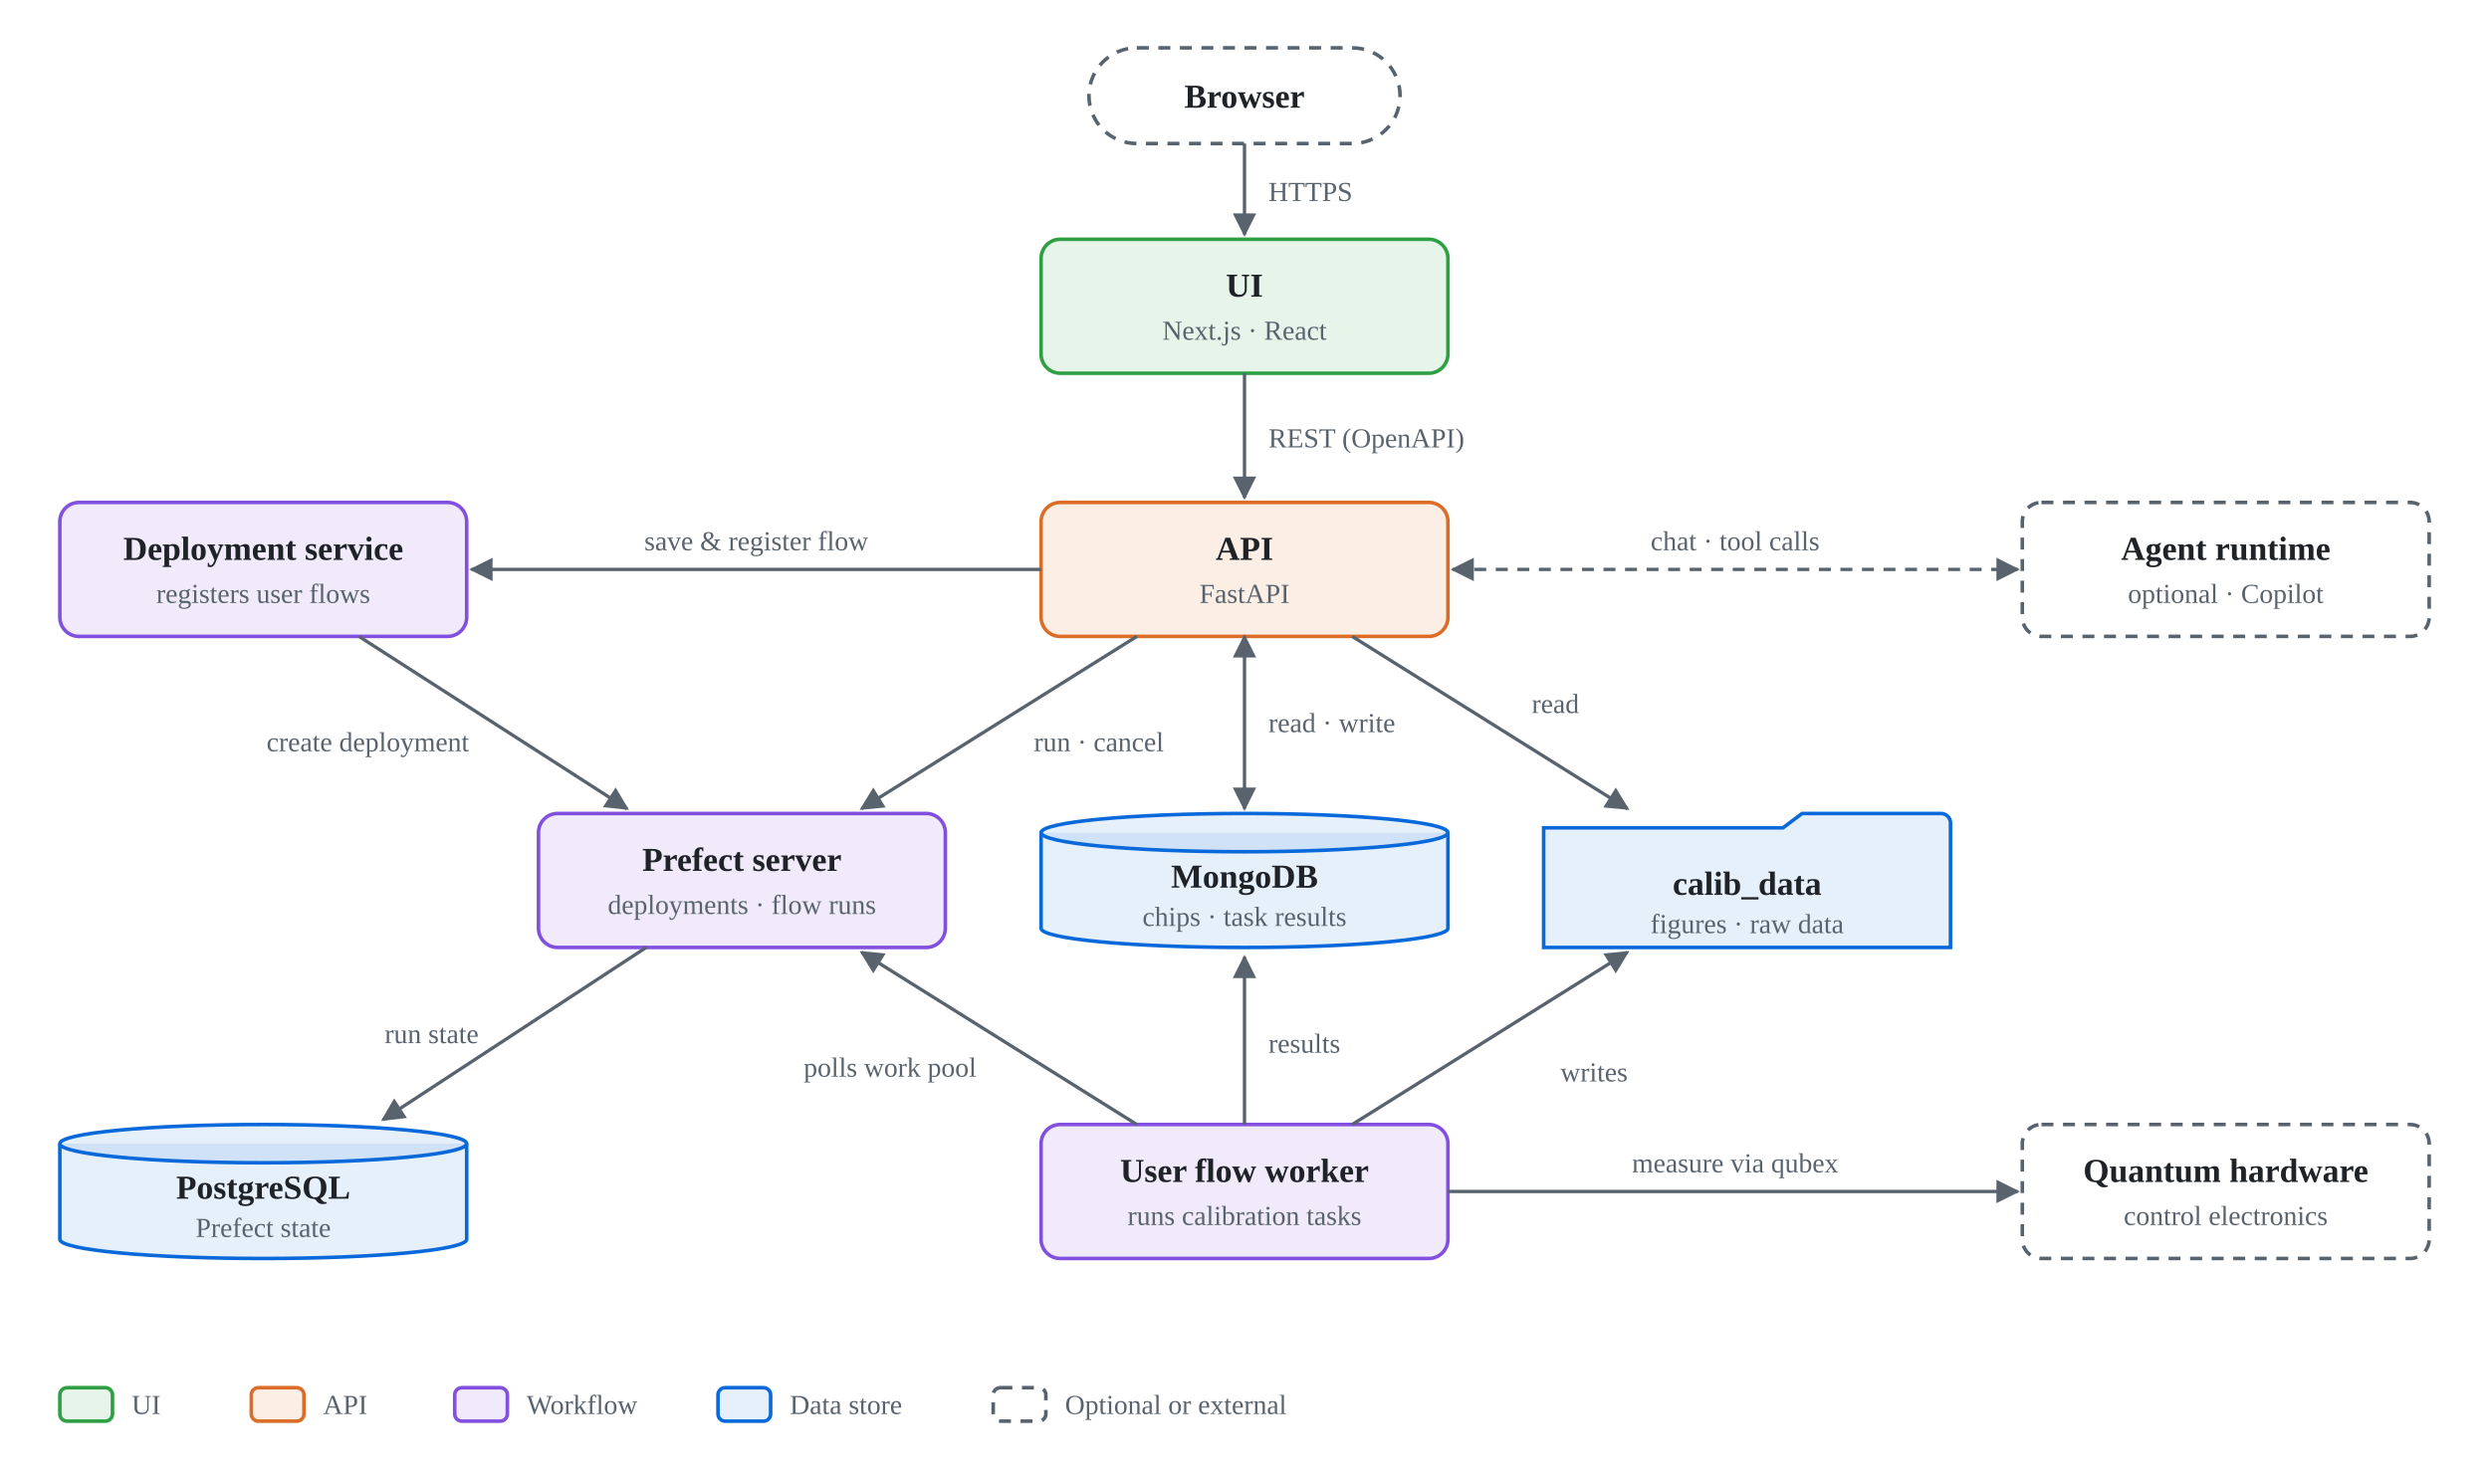
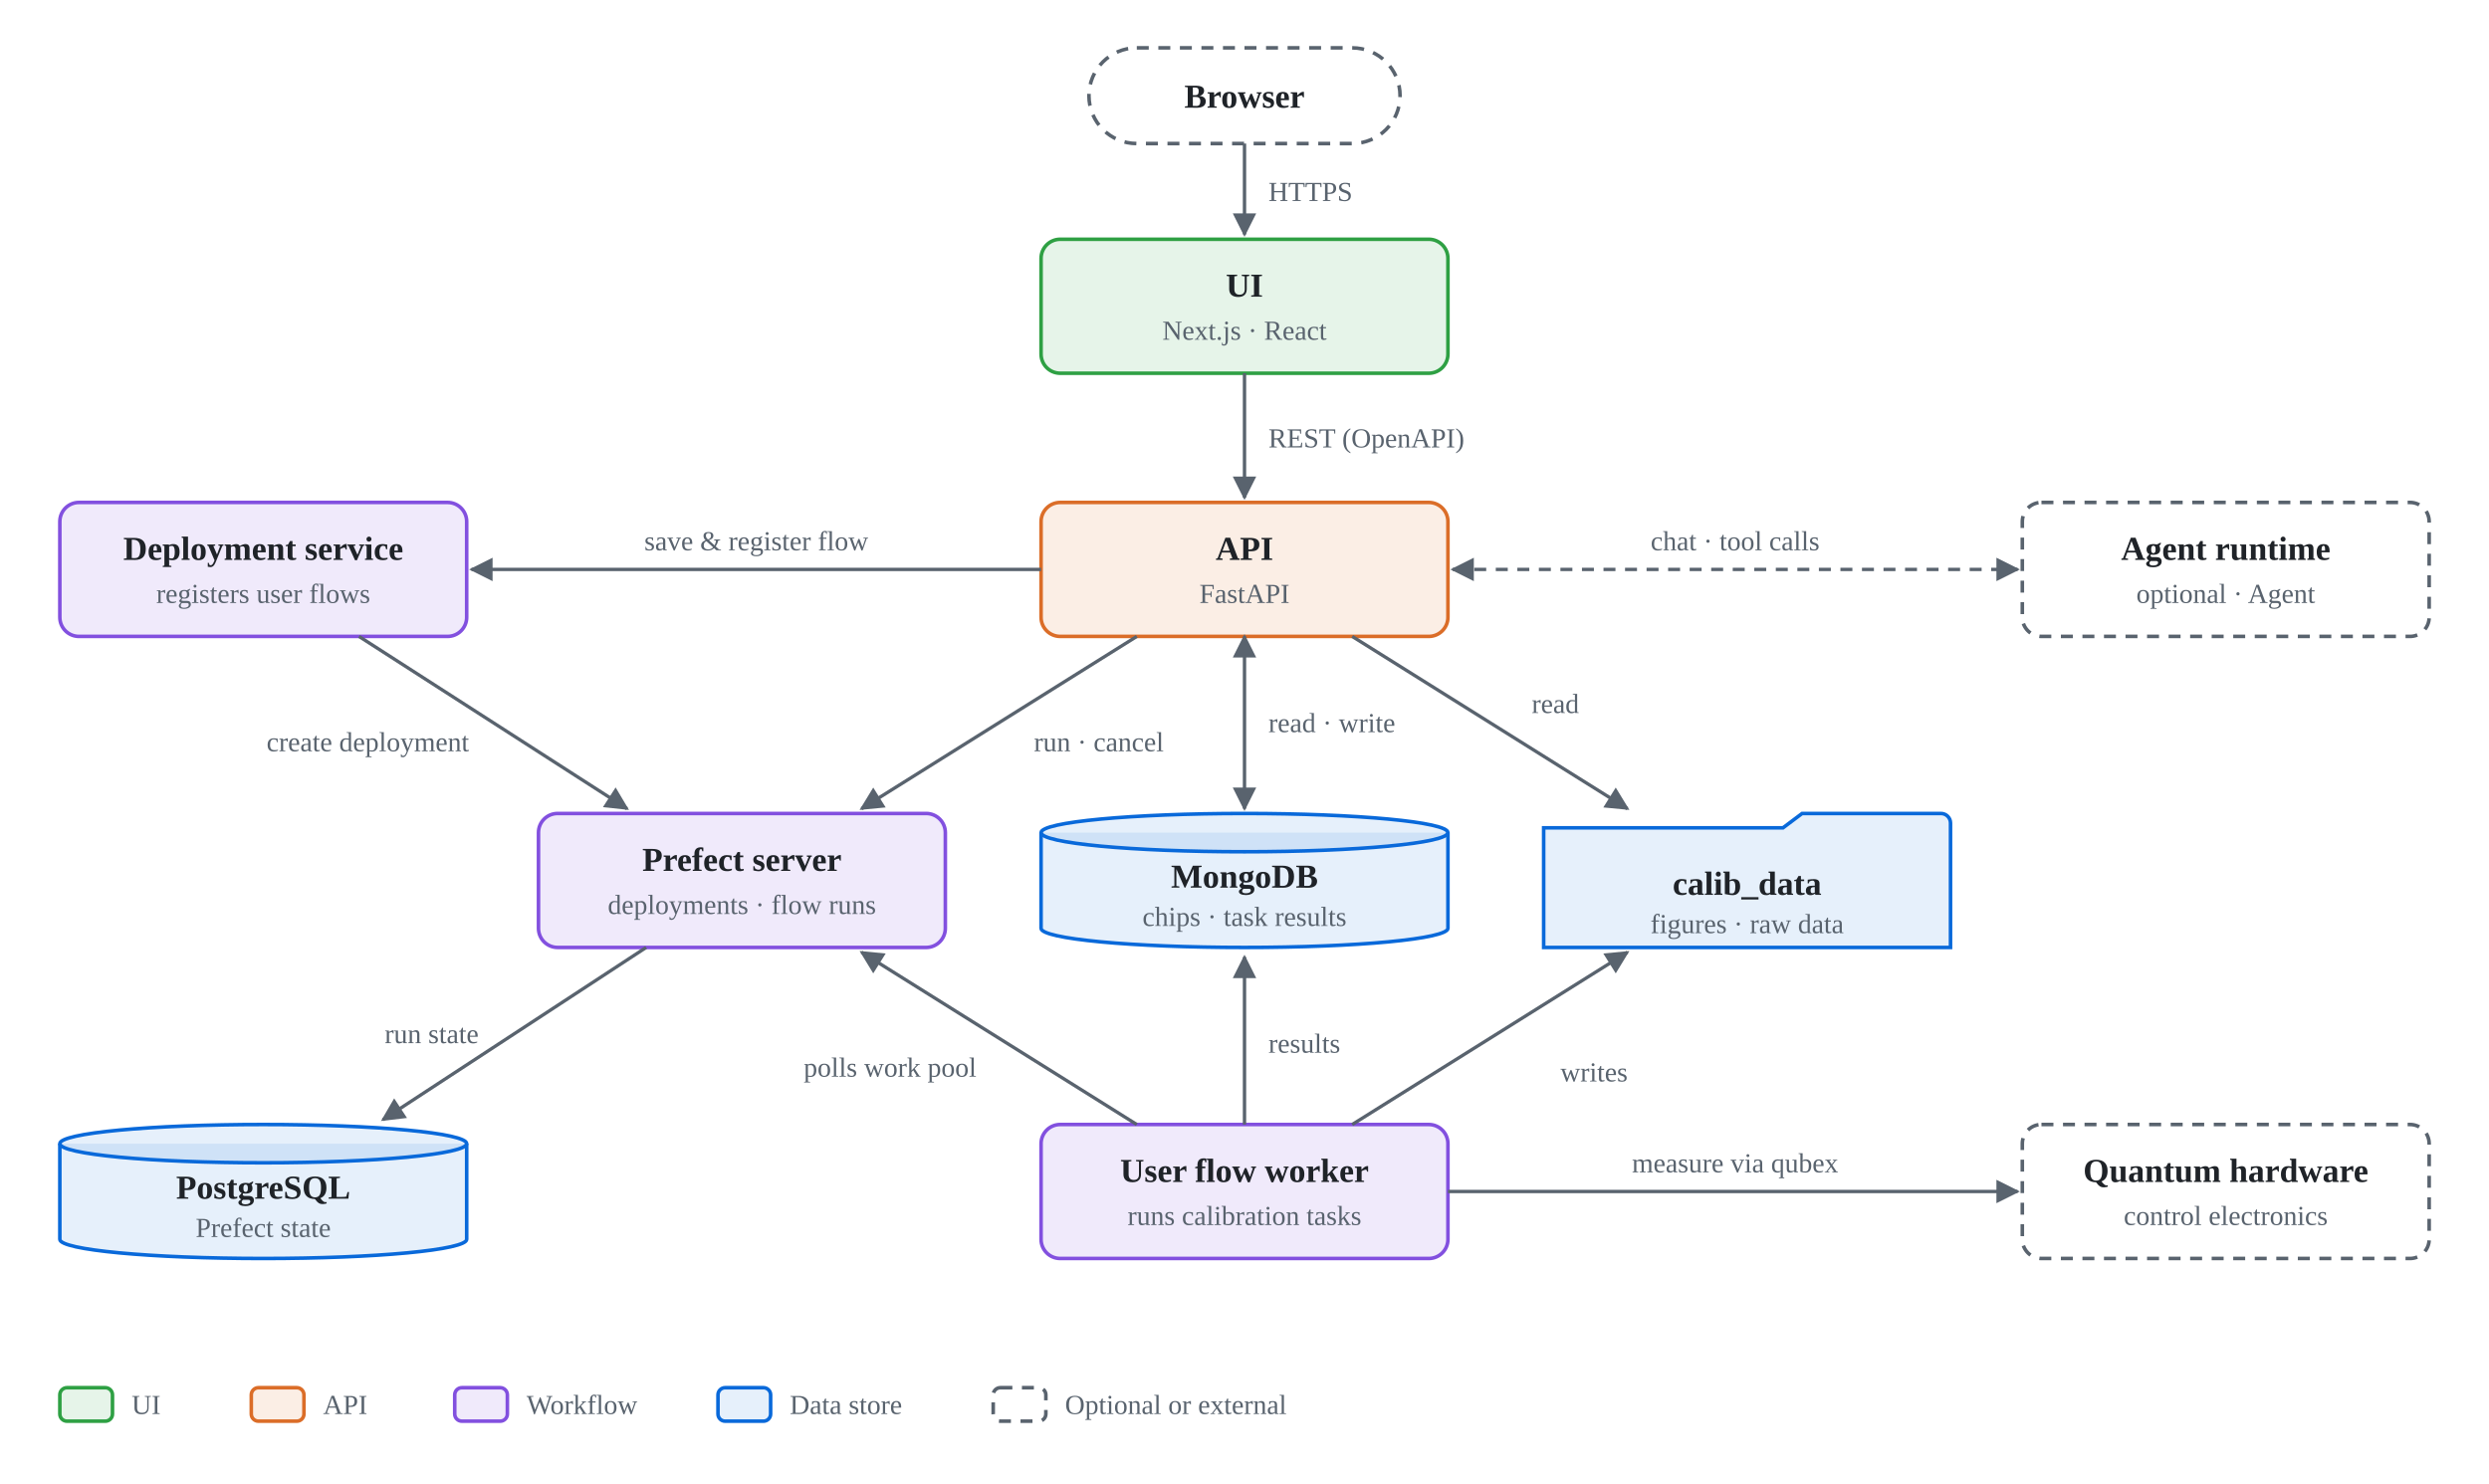
<svg xmlns="http://www.w3.org/2000/svg" viewBox="0 0 1040 620" role="img" aria-label="QDash runs as containers: the browser talks to the UI, the UI calls the API, the API registers flows through the deployment service and starts runs on the Prefect server, and the user flow worker picks up runs from Prefect and writes results to MongoDB and calib_data.">
  <style>
    .qd-root { font-family: var(--vp-font-family-base, -apple-system, "Segoe UI", Roboto, sans-serif); }
    .qd-title { fill: var(--vp-c-text-1, #1f2328); font-size: 14px; font-weight: 600; text-anchor: middle; }
    .qd-sub { fill: var(--vp-c-text-2, #59636e); font-size: 11.5px; text-anchor: middle; }
    .qd-label { fill: var(--vp-c-text-2, #59636e); font-size: 11.5px; }
    .qd-edge { stroke: var(--vp-c-text-2, #59636e); stroke-width: 1.4; fill: none; }
    .qd-head { fill: var(--vp-c-text-2, #59636e); }
    .qd-dash { stroke-dasharray: 5 4; }
    .qd-ui { fill: rgba(46, 160, 67, 0.12); stroke: #2ea043; stroke-width: 1.5; }
    .qd-api { fill: rgba(219, 109, 40, 0.12); stroke: #db6d28; stroke-width: 1.5; }
    .qd-wf { fill: rgba(130, 80, 223, 0.12); stroke: #8250df; stroke-width: 1.5; }
    .qd-data { fill: rgba(9, 105, 218, 0.10); stroke: #0969da; stroke-width: 1.5; }
    .qd-ext { fill: none; stroke: var(--vp-c-text-2, #59636e); stroke-width: 1.5; stroke-dasharray: 5 4; }
  </style>
  <defs>
    <marker id="qd-arch-arrow" viewBox="0 0 10 10" refX="9" refY="5" markerWidth="7" markerHeight="7" orient="auto-start-reverse">
      <path d="M0,0 L10,5 L0,10 z" class="qd-head" />
    </marker>
  </defs>
  <g class="qd-root">
    <rect x="455" y="20" width="130" height="40" rx="20" class="qd-ext" />
    <text x="520" y="45" class="qd-title">Browser</text>
    <rect x="435" y="100" width="170" height="56" rx="8" class="qd-ui" />
    <text x="520" y="124" class="qd-title">UI</text>
    <text x="520" y="142" class="qd-sub">Next.js · React</text>
    <rect x="25" y="210" width="170" height="56" rx="8" class="qd-wf" />
    <text x="110" y="234" class="qd-title">Deployment service</text>
    <text x="110" y="252" class="qd-sub">registers user flows</text>
    <rect x="435" y="210" width="170" height="56" rx="8" class="qd-api" />
    <text x="520" y="234" class="qd-title">API</text>
    <text x="520" y="252" class="qd-sub">FastAPI</text>
    <rect x="845" y="210" width="170" height="56" rx="8" class="qd-ext" />
    <text x="930" y="234" class="qd-title">Agent runtime</text>
-     <text x="930" y="252" class="qd-sub">optional · Copilot</text>
+     <text x="930" y="252" class="qd-sub">optional · Agent</text>
    <rect x="225" y="340" width="170" height="56" rx="8" class="qd-wf" />
    <text x="310" y="364" class="qd-title">Prefect server</text>
    <text x="310" y="382" class="qd-sub">deployments · flow runs</text>
    <path d="M435,348 v40 a85,8 0 0,0 170,0 v-40" class="qd-data" />
    <ellipse cx="520" cy="348" rx="85" ry="8" class="qd-data" />
    <text x="520" y="371" class="qd-title">MongoDB</text>
    <text x="520" y="387" class="qd-sub">chips · task results</text>
    <path d="M645,346 h100 l8,-6 h58 a4,4 0 0,1 4,4 v52 h-170 z" class="qd-data" />
    <text x="730" y="374" class="qd-title">calib_data</text>
    <text x="730" y="390" class="qd-sub">figures · raw data</text>
    <path d="M25,478 v40 a85,8 0 0,0 170,0 v-40" class="qd-data" />
    <ellipse cx="110" cy="478" rx="85" ry="8" class="qd-data" />
    <text x="110" y="501" class="qd-title">PostgreSQL</text>
    <text x="110" y="517" class="qd-sub">Prefect state</text>
    <rect x="435" y="470" width="170" height="56" rx="8" class="qd-wf" />
    <text x="520" y="494" class="qd-title">User flow worker</text>
    <text x="520" y="512" class="qd-sub">runs calibration tasks</text>
    <rect x="845" y="470" width="170" height="56" rx="8" class="qd-ext" />
    <text x="930" y="494" class="qd-title">Quantum hardware</text>
    <text x="930" y="512" class="qd-sub">control electronics</text>
    <line x1="520" y1="60" x2="520" y2="98" class="qd-edge" marker-end="url(#qd-arch-arrow)" />
    <text x="530" y="84" class="qd-label">HTTPS</text>
    <line x1="520" y1="156" x2="520" y2="208" class="qd-edge" marker-end="url(#qd-arch-arrow)" />
    <text x="530" y="187" class="qd-label">REST (OpenAPI)</text>
    <line x1="435" y1="238" x2="197" y2="238" class="qd-edge" marker-end="url(#qd-arch-arrow)" />
    <text x="316" y="230" class="qd-label" text-anchor="middle">save &amp; register flow</text>
    <line x1="607" y1="238" x2="843" y2="238" class="qd-edge qd-dash" marker-start="url(#qd-arch-arrow)" marker-end="url(#qd-arch-arrow)" />
    <text x="725" y="230" class="qd-label" text-anchor="middle">chat · tool calls</text>
    <line x1="150" y1="266" x2="262" y2="338" class="qd-edge" marker-end="url(#qd-arch-arrow)" />
    <text x="196" y="314" class="qd-label" text-anchor="end">create deployment</text>
    <line x1="475" y1="266" x2="360" y2="338" class="qd-edge" marker-end="url(#qd-arch-arrow)" />
    <text x="432" y="314" class="qd-label">run · cancel</text>
    <line x1="520" y1="266" x2="520" y2="338" class="qd-edge" marker-start="url(#qd-arch-arrow)" marker-end="url(#qd-arch-arrow)" />
    <text x="530" y="306" class="qd-label">read · write</text>
    <line x1="565" y1="266" x2="680" y2="338" class="qd-edge" marker-end="url(#qd-arch-arrow)" />
    <text x="640" y="298" class="qd-label">read</text>
    <line x1="270" y1="396" x2="160" y2="468" class="qd-edge" marker-end="url(#qd-arch-arrow)" />
    <text x="200" y="436" class="qd-label" text-anchor="end">run state</text>
    <line x1="475" y1="470" x2="360" y2="398" class="qd-edge" marker-end="url(#qd-arch-arrow)" />
    <text x="408" y="450" class="qd-label" text-anchor="end">polls work pool</text>
    <line x1="520" y1="470" x2="520" y2="400" class="qd-edge" marker-end="url(#qd-arch-arrow)" />
    <text x="530" y="440" class="qd-label">results</text>
    <line x1="565" y1="470" x2="680" y2="398" class="qd-edge" marker-end="url(#qd-arch-arrow)" />
    <text x="652" y="452" class="qd-label">writes</text>
    <line x1="605" y1="498" x2="843" y2="498" class="qd-edge" marker-end="url(#qd-arch-arrow)" />
    <text x="725" y="490" class="qd-label" text-anchor="middle">measure via qubex</text>
    <g transform="translate(25,580)">
      <rect x="0" y="0" width="22" height="14" rx="3" class="qd-ui" />
      <text x="30" y="11" class="qd-label">UI</text>
      <rect x="80" y="0" width="22" height="14" rx="3" class="qd-api" />
      <text x="110" y="11" class="qd-label">API</text>
      <rect x="165" y="0" width="22" height="14" rx="3" class="qd-wf" />
      <text x="195" y="11" class="qd-label">Workflow</text>
      <rect x="275" y="0" width="22" height="14" rx="3" class="qd-data" />
      <text x="305" y="11" class="qd-label">Data store</text>
      <rect x="390" y="0" width="22" height="14" rx="3" class="qd-ext" />
      <text x="420" y="11" class="qd-label">Optional or external</text>
    </g>
  </g>
</svg>
